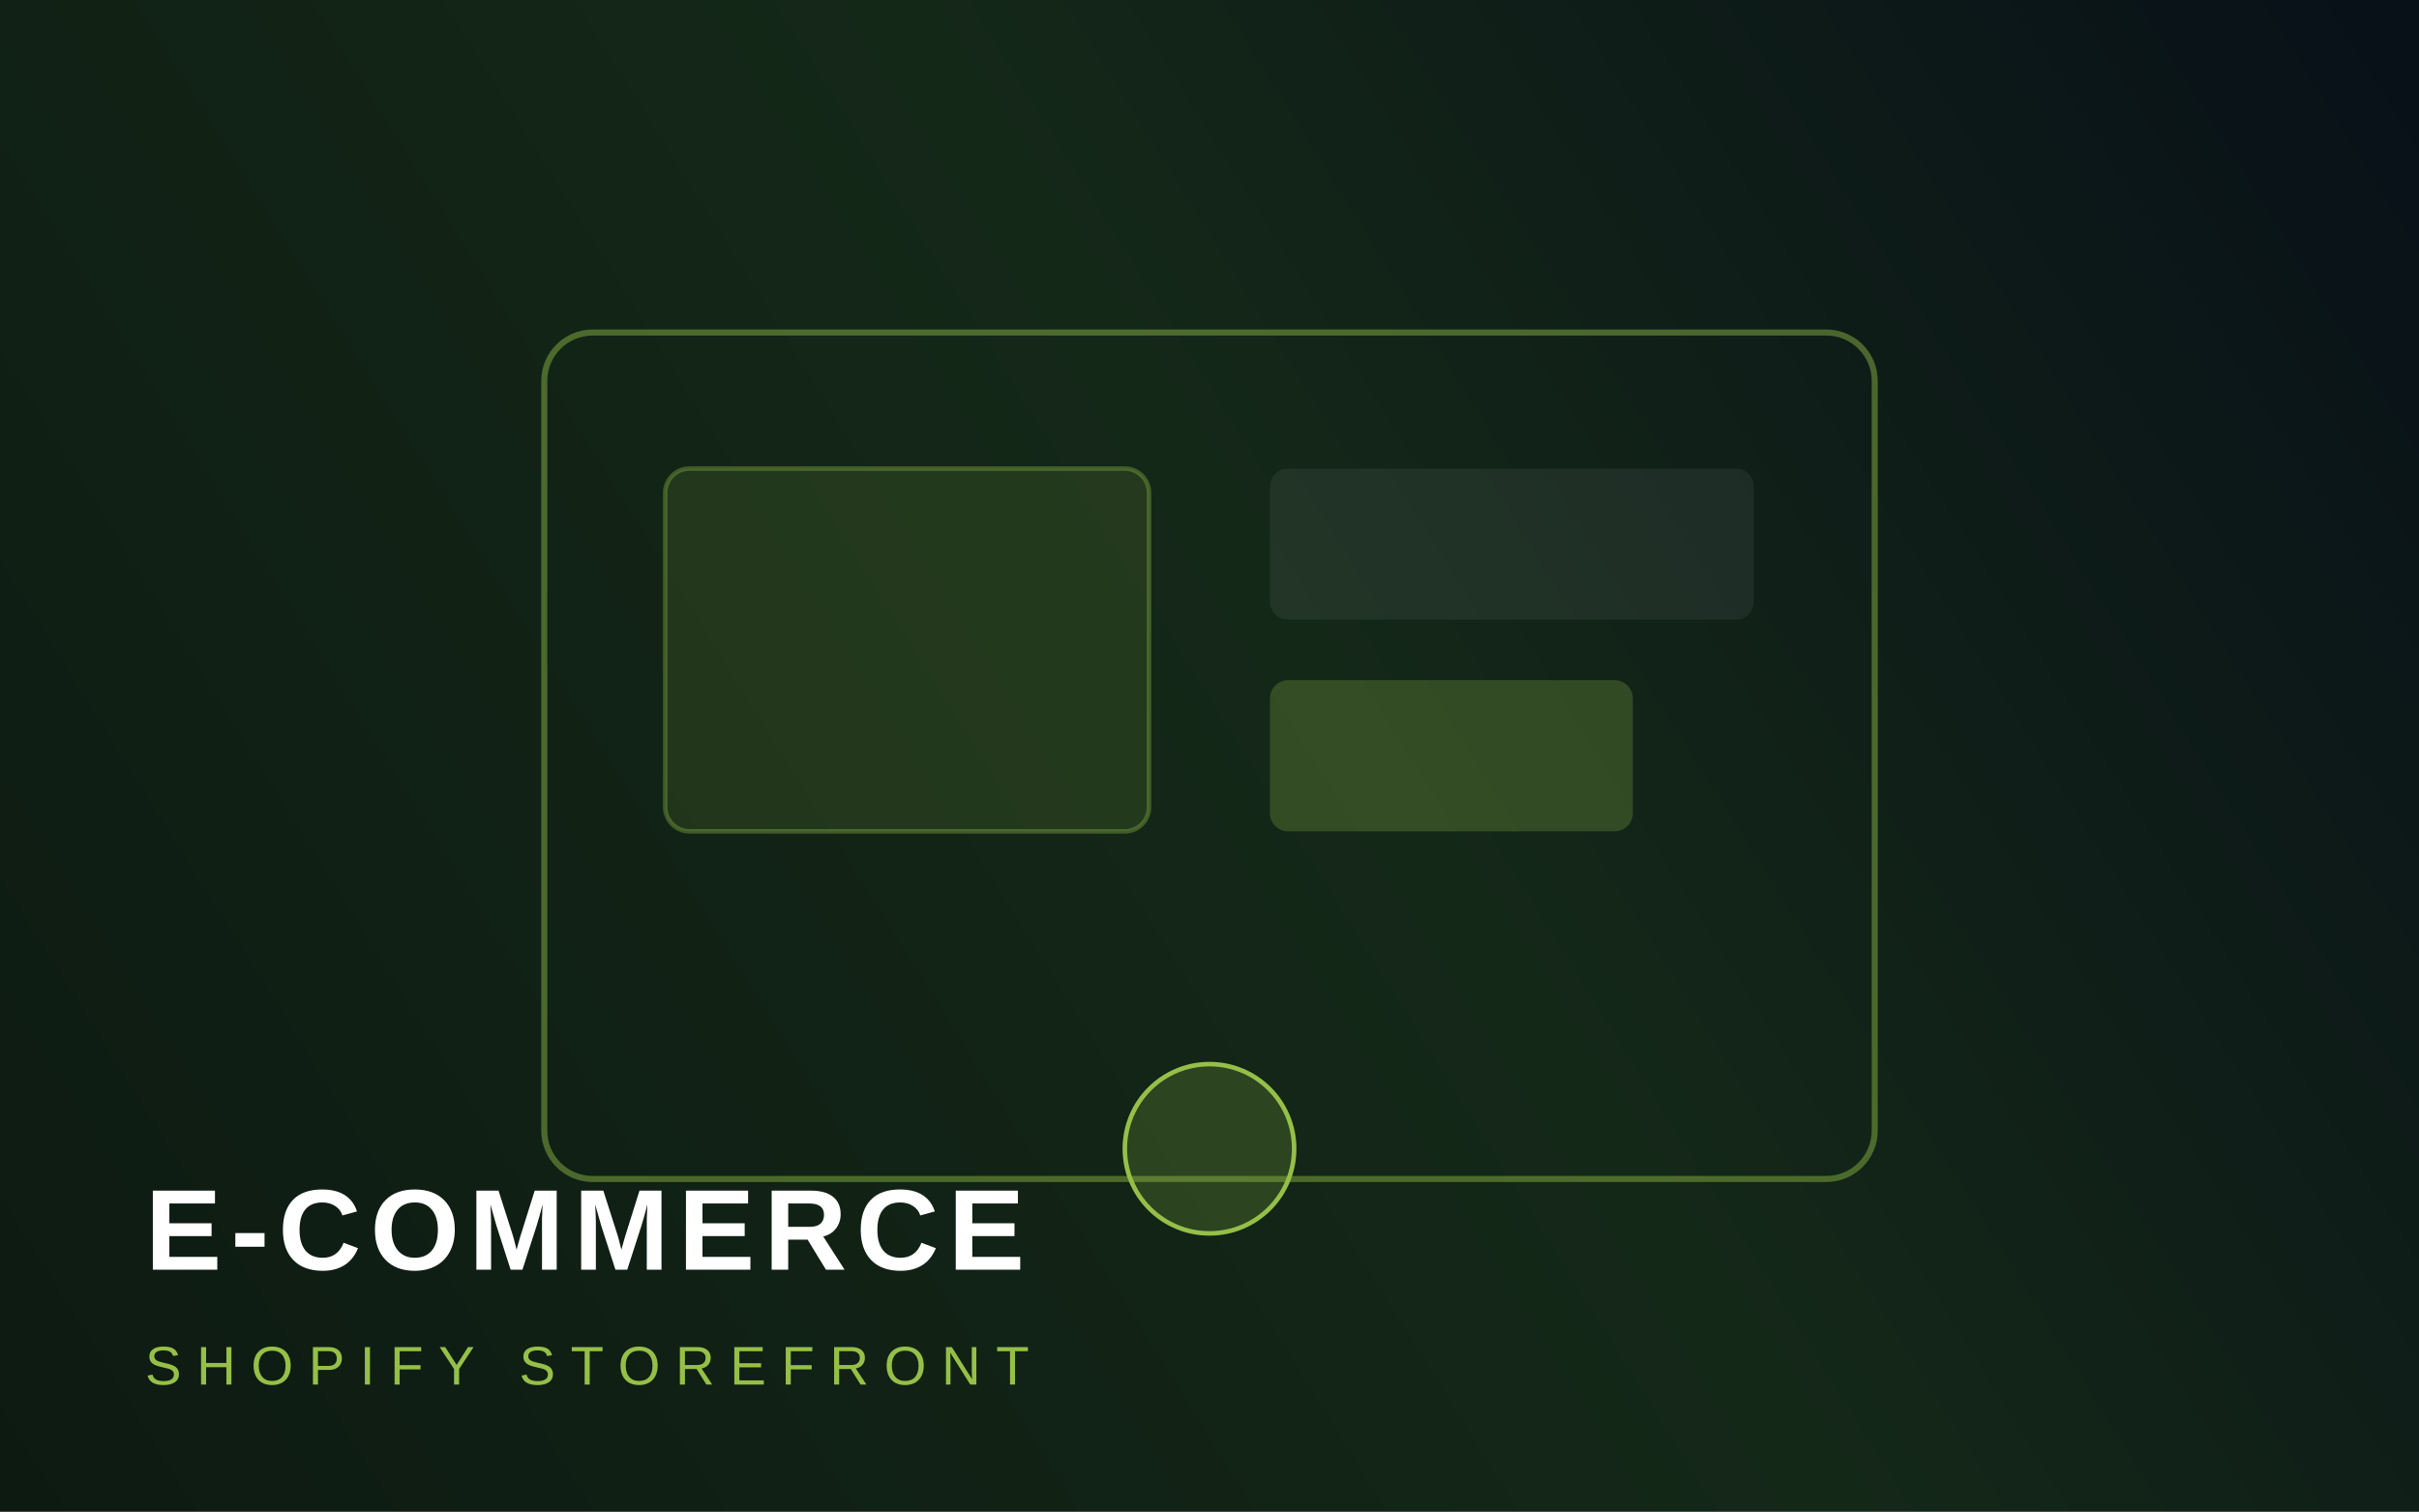
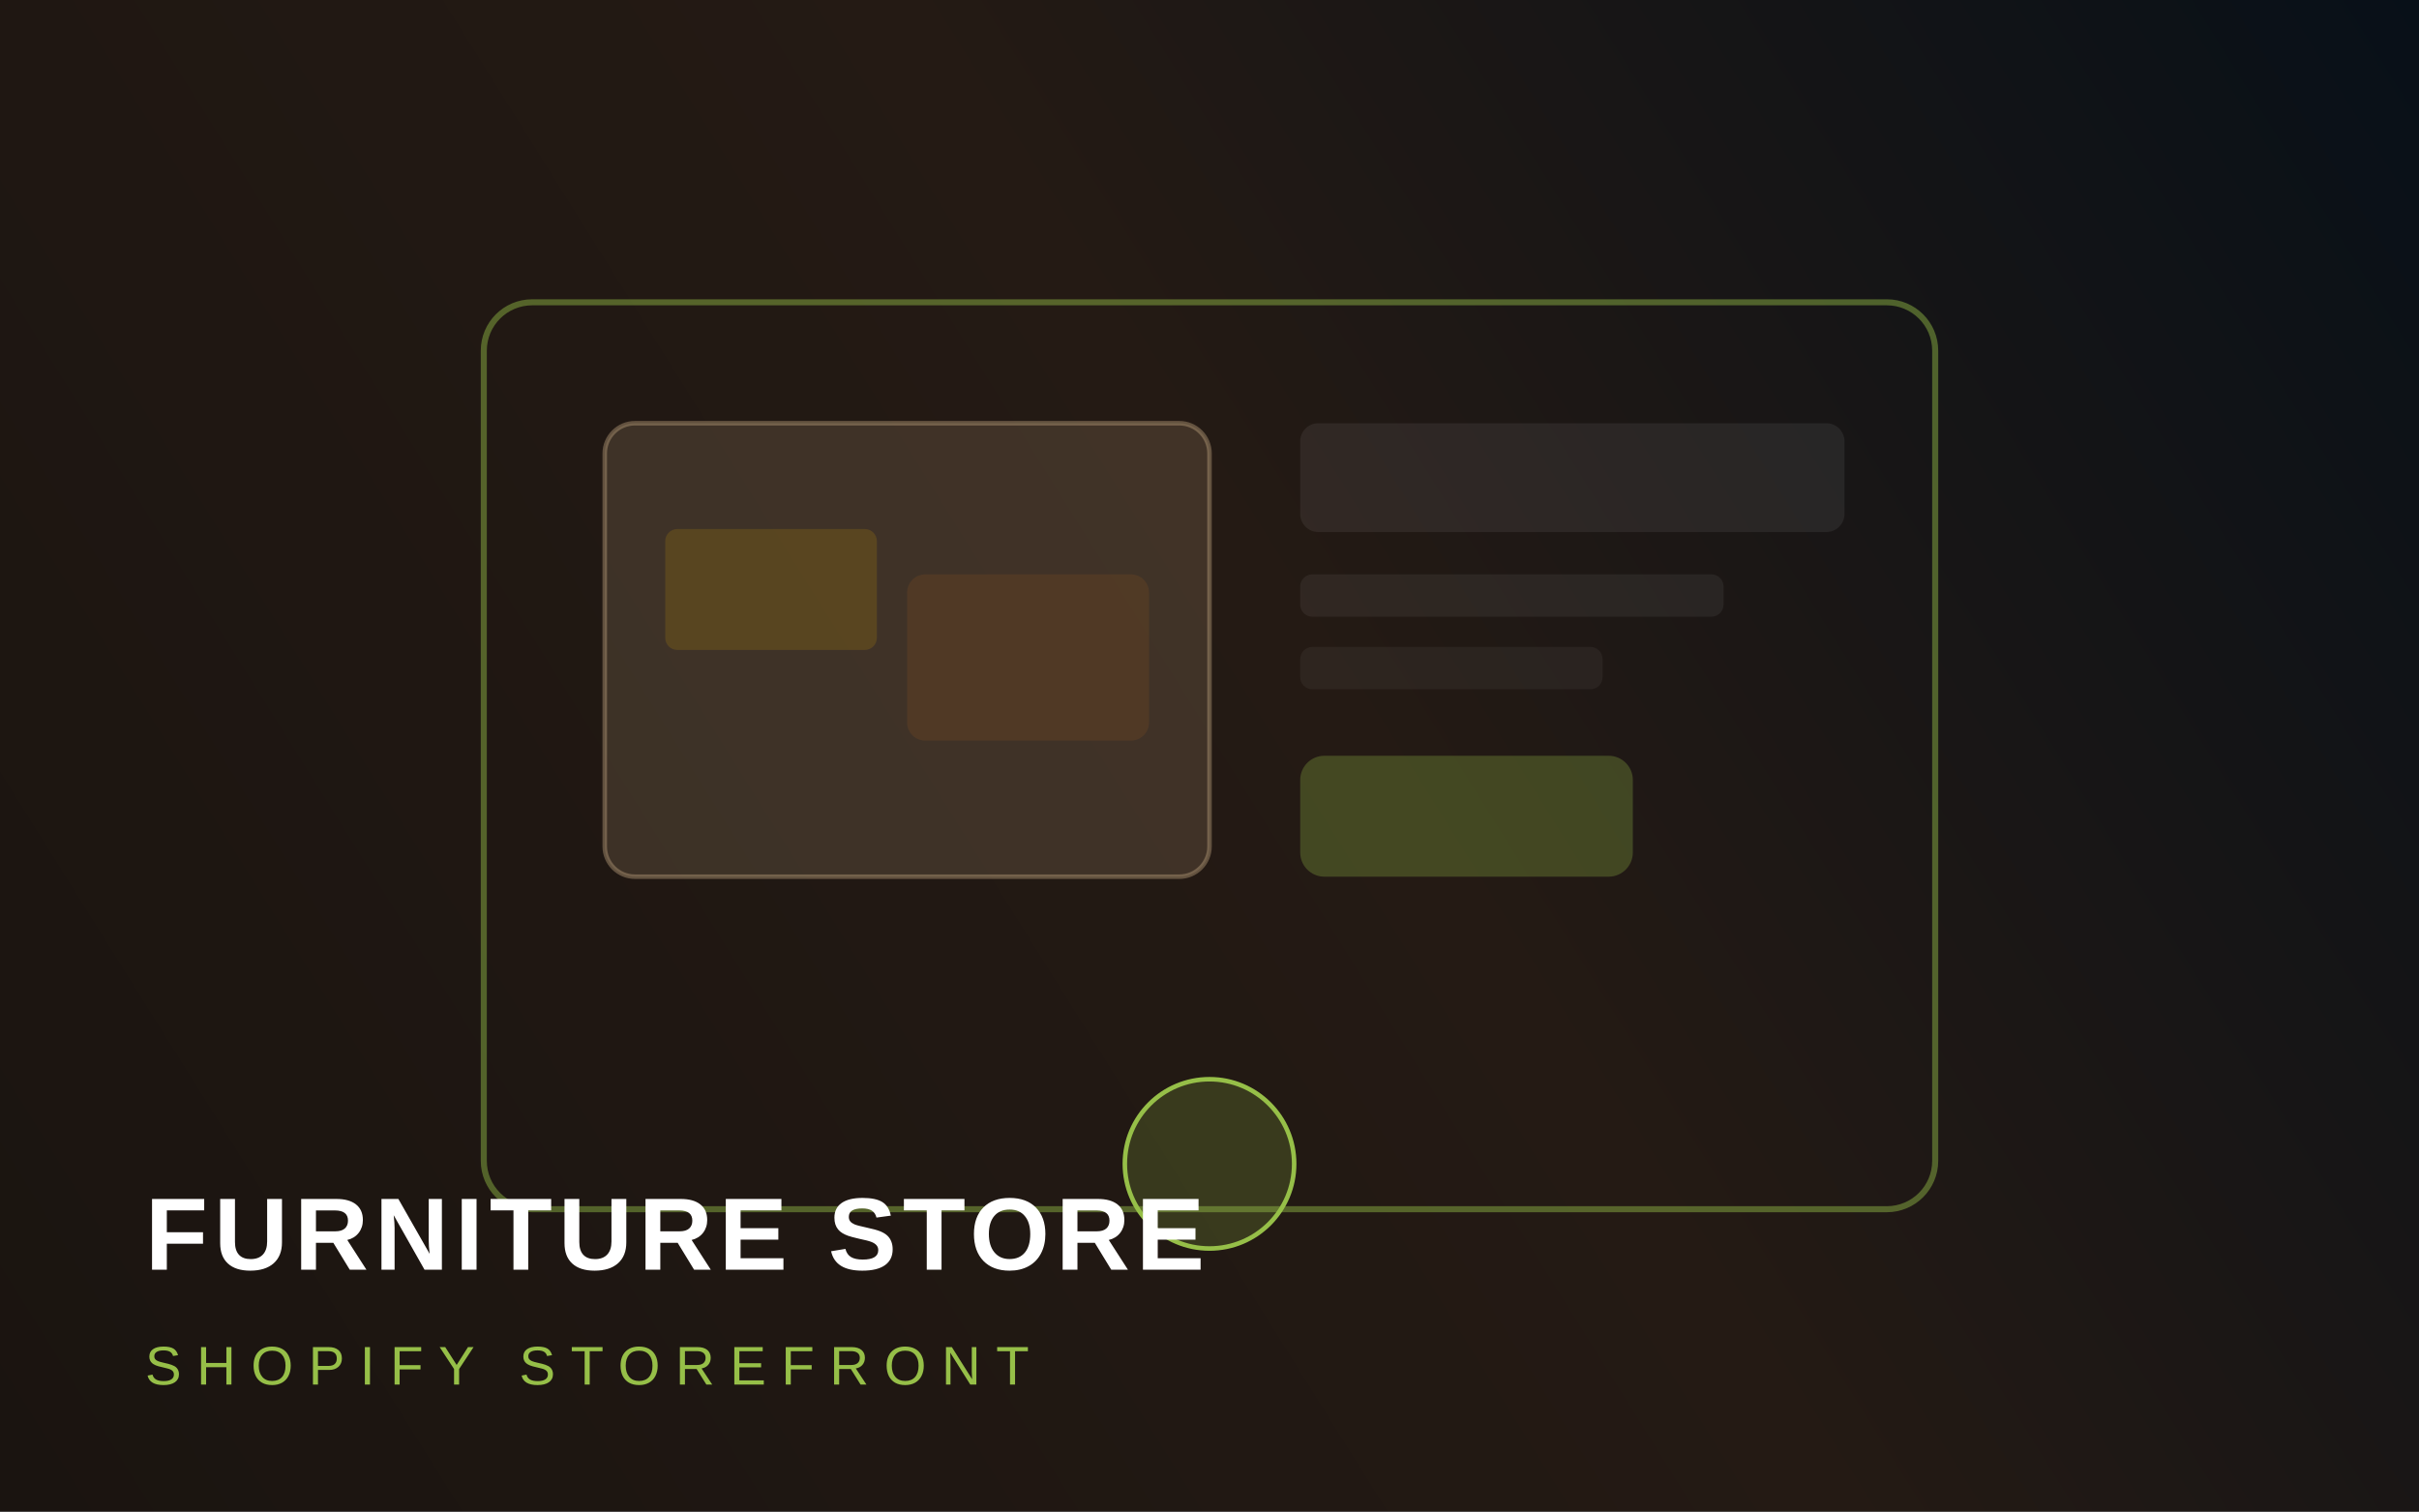
<svg xmlns="http://www.w3.org/2000/svg" viewBox="0 0 800 500" fill="none">
  <rect width="800" height="500" fill="#050508" />
  <rect width="800" height="500" fill="url(#bg)" />
  <defs>
    <linearGradient id="bg" x1="0" y1="500" x2="800" y2="0" gradientUnits="userSpaceOnUse">
-       <stop stop-color="#0d1a12" />
-       <stop offset="0.55" stop-color="#142818" />
+       <stop stop-color="#1a1410" />
+       <stop offset="0.55" stop-color="#241a14" />
      <stop offset="1" stop-color="#081018" />
    </linearGradient>
  </defs>
-   <rect x="180" y="110" width="440" height="280" rx="16" stroke="#96bf48" stroke-width="2" stroke-opacity="0.45" />
-   <rect x="220" y="155" width="160" height="120" rx="8" fill="#96bf48" fill-opacity="0.12" stroke="#96bf48" stroke-width="1.5" stroke-opacity="0.35" />
-   <rect x="420" y="155" width="160" height="50" rx="6" fill="#ffffff" fill-opacity="0.06" />
-   <rect x="420" y="225" width="120" height="50" rx="6" fill="#96bf48" fill-opacity="0.25" />
-   <circle cx="400" cy="380" r="28" fill="#96bf48" fill-opacity="0.2" stroke="#96bf48" stroke-width="1.5" />
-   <text x="48" y="420" fill="#ffffff" font-family="Arial,sans-serif" font-size="38" font-weight="700" letter-spacing="3">E-COMMERCE</text>
+   <rect x="160" y="100" width="480" height="300" rx="16" stroke="#96bf48" stroke-width="2" stroke-opacity="0.45" />
+   <rect x="200" y="140" width="200" height="150" rx="10" fill="#c4a882" fill-opacity="0.18" stroke="#c4a882" stroke-width="1.5" stroke-opacity="0.4" />
+   <rect x="220" y="175" width="70" height="40" rx="4" fill="#8b6914" fill-opacity="0.35" />
+   <rect x="300" y="190" width="80" height="55" rx="6" fill="#6b4423" fill-opacity="0.4" />
+   <rect x="430" y="140" width="180" height="36" rx="6" fill="#ffffff" fill-opacity="0.07" />
+   <rect x="430" y="190" width="140" height="14" rx="4" fill="#ffffff" fill-opacity="0.06" />
+   <rect x="430" y="214" width="100" height="14" rx="4" fill="#ffffff" fill-opacity="0.05" />
+   <rect x="430" y="250" width="110" height="40" rx="8" fill="#96bf48" fill-opacity="0.28" />
+   <circle cx="400" cy="385" r="28" fill="#96bf48" fill-opacity="0.2" stroke="#96bf48" stroke-width="1.5" />
+   <text x="48" y="420" fill="#ffffff" font-family="Arial,sans-serif" font-size="34" font-weight="700" letter-spacing="2">FURNITURE STORE</text>
  <text x="48" y="458" fill="#96bf48" font-family="Arial,sans-serif" font-size="18" letter-spacing="5">SHOPIFY STOREFRONT</text>
</svg>
